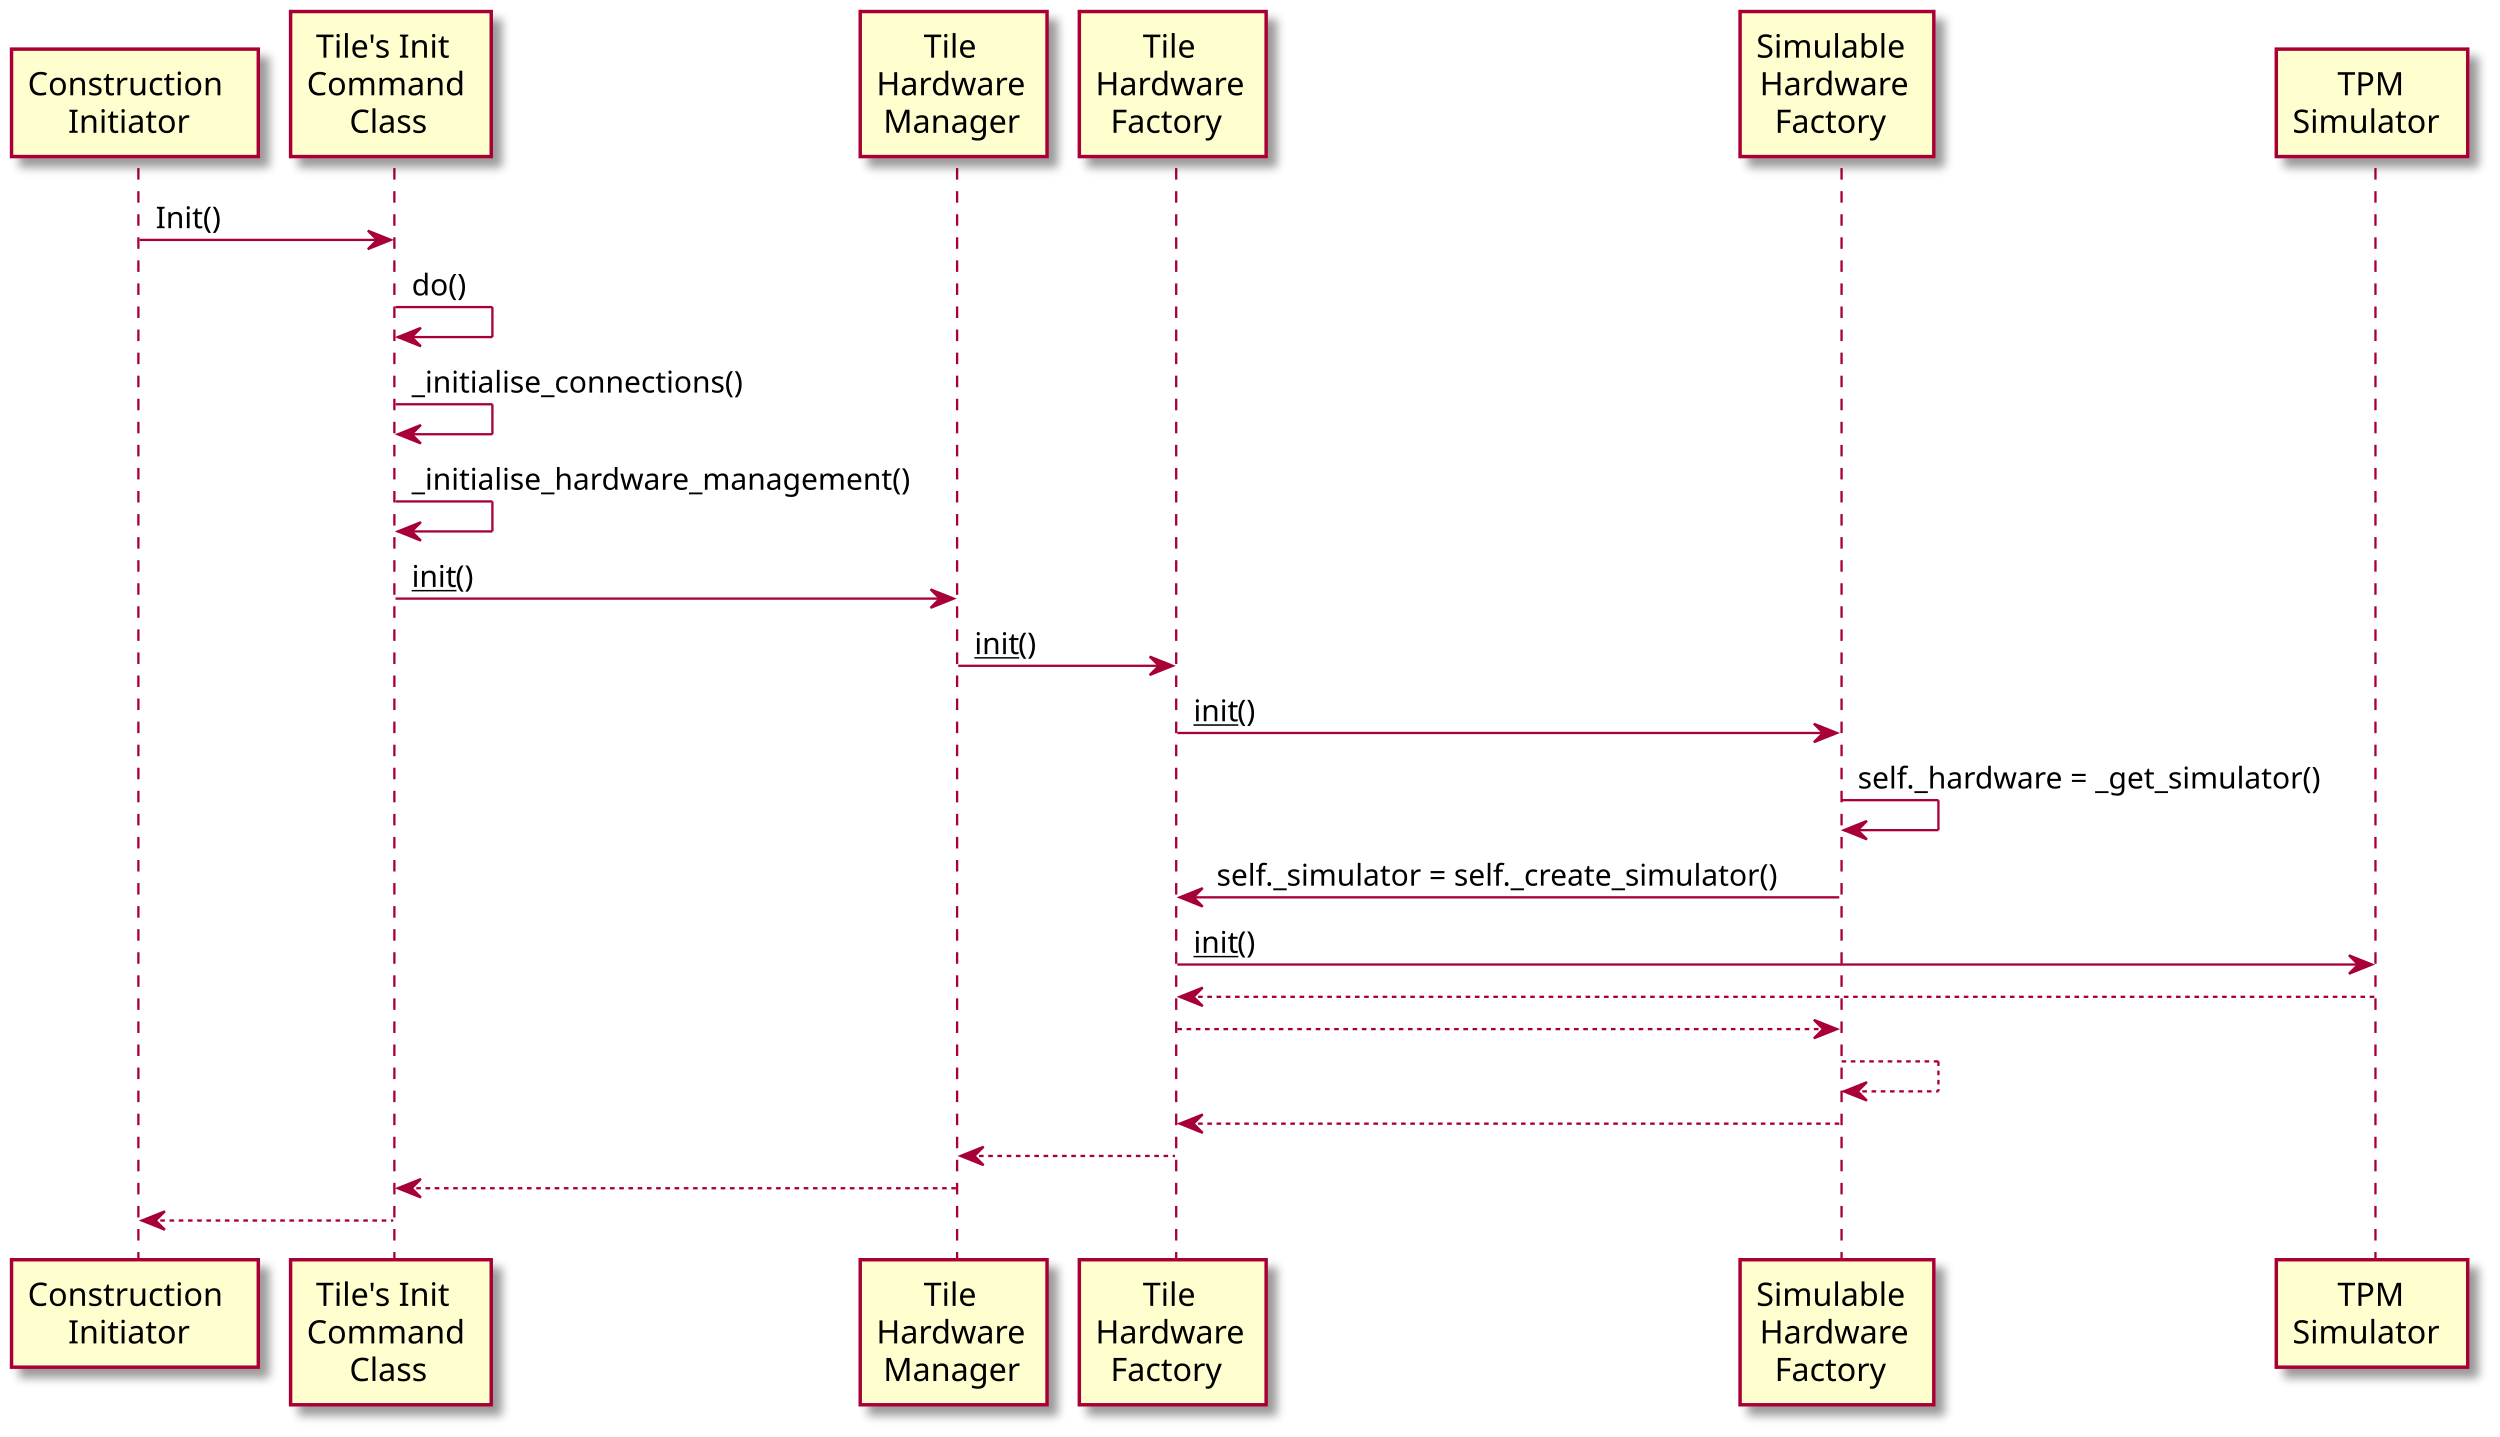
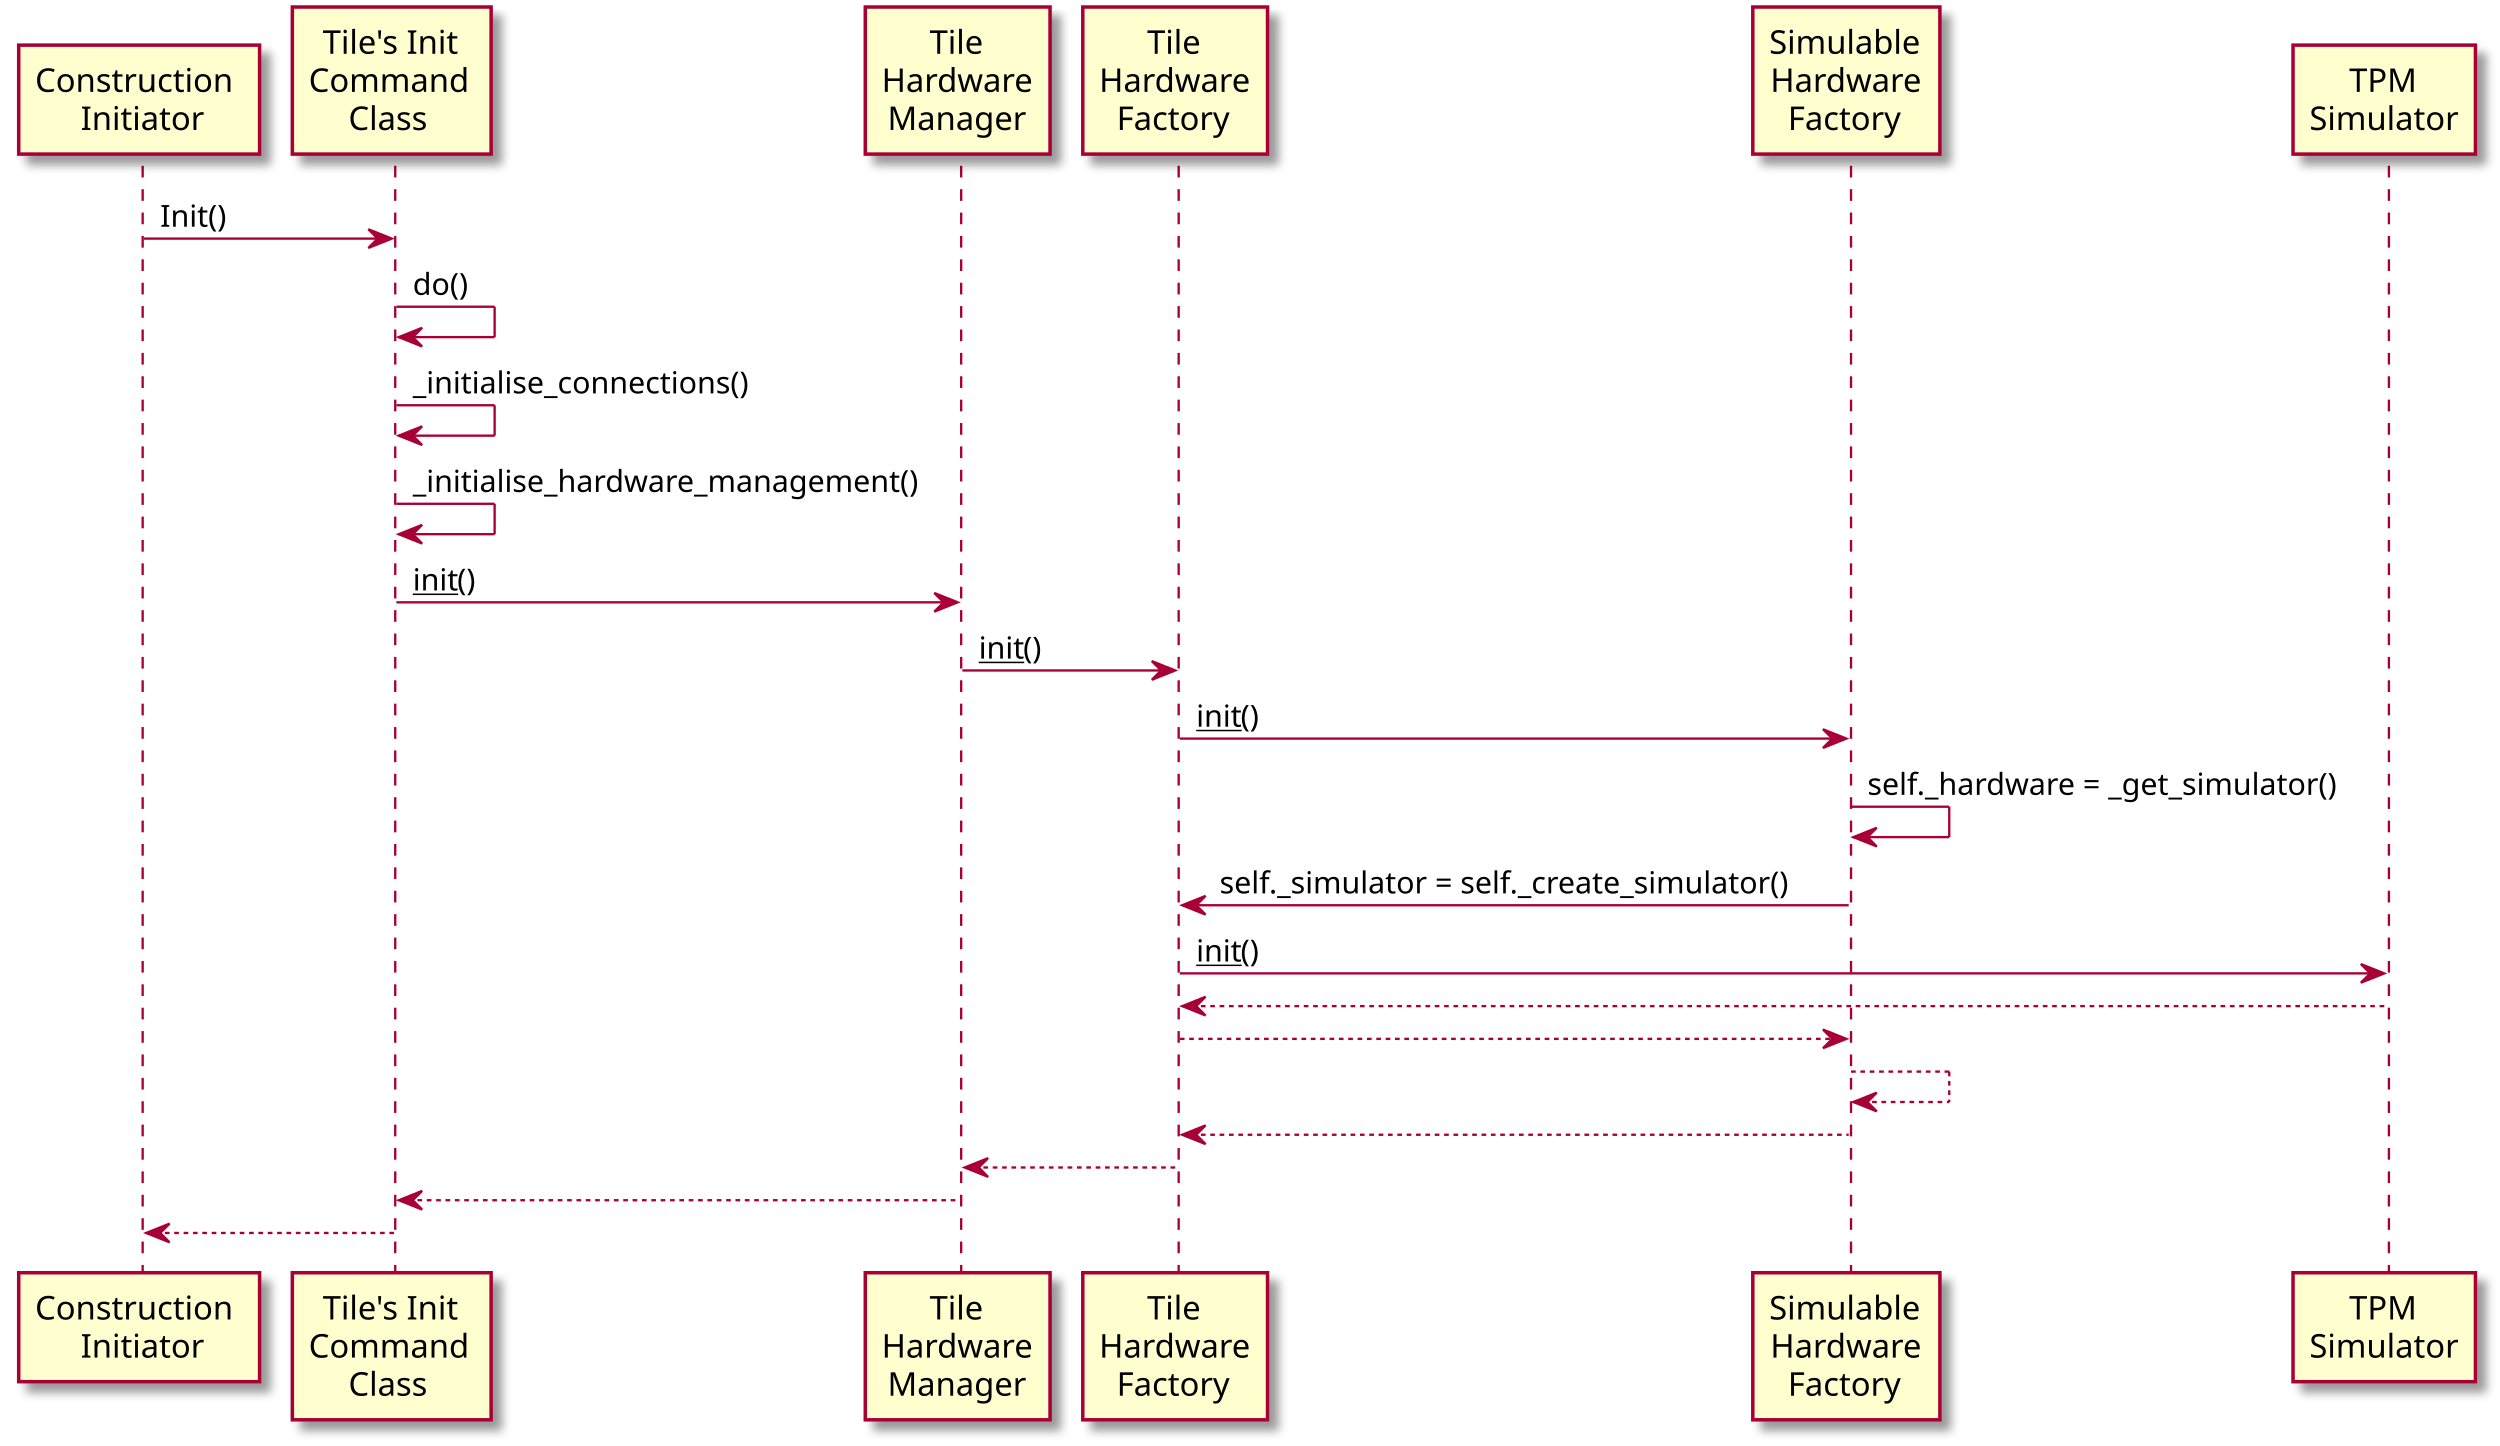
- <svg xmlns="http://www.w3.org/2000/svg" contentScriptType="application/ecmascript" contentStyleType="text/css" height="623px" preserveAspectRatio="none" style="width:1084px;height:623px;" version="1.1" viewBox="0 0 1084 623" width="1084px" zoomAndPan="magnify">
+ <svg xmlns="http://www.w3.org/2000/svg" contentScriptType="application/ecmascript" contentStyleType="text/css" height="618px" preserveAspectRatio="none" style="width:1069px;height:618px;" version="1.1" viewBox="0 0 1069 618" width="1069px" zoomAndPan="magnify">
  <defs>
    <filter height="300%" id="fk79jkzk9txon" width="300%" x="-1" y="-1">
      <feGaussianBlur result="blurOut" stdDeviation="2.0" />
      <feColorMatrix in="blurOut" result="blurOut2" type="matrix" values="0 0 0 0 0 0 0 0 0 0 0 0 0 0 0 0 0 0 .4 0" />
      <feOffset dx="4.0" dy="4.0" in="blurOut2" result="blurOut3" />
      <feBlend in="SourceGraphic" in2="blurOut3" mode="normal" />
    </filter>
  </defs>
  <g>
-     <line style="stroke:#A80036;stroke-width:1.0;stroke-dasharray:5.0,5.0;" x1="60" x2="60" y1="72.891" y2="547.219" />
-     <line style="stroke:#A80036;stroke-width:1.0;stroke-dasharray:5.0,5.0;" x1="171" x2="171" y1="72.891" y2="547.219" />
-     <line style="stroke:#A80036;stroke-width:1.0;stroke-dasharray:5.0,5.0;" x1="415" x2="415" y1="72.891" y2="547.219" />
-     <line style="stroke:#A80036;stroke-width:1.0;stroke-dasharray:5.0,5.0;" x1="510" x2="510" y1="72.891" y2="547.219" />
-     <line style="stroke:#A80036;stroke-width:1.0;stroke-dasharray:5.0,5.0;" x1="798.5" x2="798.5" y1="72.891" y2="547.219" />
-     <line style="stroke:#A80036;stroke-width:1.0;stroke-dasharray:5.0,5.0;" x1="1030" x2="1030" y1="72.891" y2="547.219" />
-     <rect fill="#FEFECE" filter="url(#fk79jkzk9txon)" height="46.594" style="stroke:#A80036;stroke-width:1.5;" width="107" x="5" y="21.297" />
-     <text fill="#000000" font-family="sans-serif" font-size="14" lengthAdjust="spacing" textLength="93" x="12" y="41.292">Construction</text>
-     <text fill="#000000" font-family="sans-serif" font-size="14" lengthAdjust="spacing" textLength="58" x="29.5" y="57.589">Initiator</text>
-     <rect fill="#FEFECE" filter="url(#fk79jkzk9txon)" height="46.594" style="stroke:#A80036;stroke-width:1.5;" width="107" x="5" y="546.219" />
-     <text fill="#000000" font-family="sans-serif" font-size="14" lengthAdjust="spacing" textLength="93" x="12" y="566.214">Construction</text>
-     <text fill="#000000" font-family="sans-serif" font-size="14" lengthAdjust="spacing" textLength="58" x="29.5" y="582.511">Initiator</text>
-     <rect fill="#FEFECE" filter="url(#fk79jkzk9txon)" height="62.891" style="stroke:#A80036;stroke-width:1.5;" width="87" x="126" y="5" />
-     <text fill="#000000" font-family="sans-serif" font-size="14" lengthAdjust="spacing" textLength="65" x="137" y="24.995">Tile's Init</text>
-     <text fill="#000000" font-family="sans-serif" font-size="14" lengthAdjust="spacing" textLength="73" x="133" y="41.292">Command</text>
-     <text fill="#000000" font-family="sans-serif" font-size="14" lengthAdjust="spacing" textLength="36" x="151.5" y="57.589">Class</text>
-     <rect fill="#FEFECE" filter="url(#fk79jkzk9txon)" height="62.891" style="stroke:#A80036;stroke-width:1.5;" width="87" x="126" y="546.219" />
-     <text fill="#000000" font-family="sans-serif" font-size="14" lengthAdjust="spacing" textLength="65" x="137" y="566.214">Tile's Init</text>
-     <text fill="#000000" font-family="sans-serif" font-size="14" lengthAdjust="spacing" textLength="73" x="133" y="582.511">Command</text>
-     <text fill="#000000" font-family="sans-serif" font-size="14" lengthAdjust="spacing" textLength="36" x="151.5" y="598.808">Class</text>
-     <rect fill="#FEFECE" filter="url(#fk79jkzk9txon)" height="62.891" style="stroke:#A80036;stroke-width:1.5;" width="81" x="373" y="5" />
-     <text fill="#000000" font-family="sans-serif" font-size="14" lengthAdjust="spacing" textLength="26" x="400.5" y="24.995">Tile</text>
-     <text fill="#000000" font-family="sans-serif" font-size="14" lengthAdjust="spacing" textLength="67" x="380" y="41.292">Hardware</text>
-     <text fill="#000000" font-family="sans-serif" font-size="14" lengthAdjust="spacing" textLength="61" x="383" y="57.589">Manager</text>
-     <rect fill="#FEFECE" filter="url(#fk79jkzk9txon)" height="62.891" style="stroke:#A80036;stroke-width:1.5;" width="81" x="373" y="546.219" />
-     <text fill="#000000" font-family="sans-serif" font-size="14" lengthAdjust="spacing" textLength="26" x="400.5" y="566.214">Tile</text>
-     <text fill="#000000" font-family="sans-serif" font-size="14" lengthAdjust="spacing" textLength="67" x="380" y="582.511">Hardware</text>
-     <text fill="#000000" font-family="sans-serif" font-size="14" lengthAdjust="spacing" textLength="61" x="383" y="598.808">Manager</text>
-     <rect fill="#FEFECE" filter="url(#fk79jkzk9txon)" height="62.891" style="stroke:#A80036;stroke-width:1.5;" width="81" x="468" y="5" />
-     <text fill="#000000" font-family="sans-serif" font-size="14" lengthAdjust="spacing" textLength="26" x="495.5" y="24.995">Tile</text>
-     <text fill="#000000" font-family="sans-serif" font-size="14" lengthAdjust="spacing" textLength="67" x="475" y="41.292">Hardware</text>
-     <text fill="#000000" font-family="sans-serif" font-size="14" lengthAdjust="spacing" textLength="54" x="481.5" y="57.589">Factory</text>
-     <rect fill="#FEFECE" filter="url(#fk79jkzk9txon)" height="62.891" style="stroke:#A80036;stroke-width:1.5;" width="81" x="468" y="546.219" />
-     <text fill="#000000" font-family="sans-serif" font-size="14" lengthAdjust="spacing" textLength="26" x="495.5" y="566.214">Tile</text>
-     <text fill="#000000" font-family="sans-serif" font-size="14" lengthAdjust="spacing" textLength="67" x="475" y="582.511">Hardware</text>
-     <text fill="#000000" font-family="sans-serif" font-size="14" lengthAdjust="spacing" textLength="54" x="481.5" y="598.808">Factory</text>
-     <rect fill="#FEFECE" filter="url(#fk79jkzk9txon)" height="62.891" style="stroke:#A80036;stroke-width:1.5;" width="84" x="754.5" y="5" />
-     <text fill="#000000" font-family="sans-serif" font-size="14" lengthAdjust="spacing" textLength="70" x="761.5" y="24.995">Simulable</text>
-     <text fill="#000000" font-family="sans-serif" font-size="14" lengthAdjust="spacing" textLength="67" x="763" y="41.292">Hardware</text>
-     <text fill="#000000" font-family="sans-serif" font-size="14" lengthAdjust="spacing" textLength="54" x="769.5" y="57.589">Factory</text>
-     <rect fill="#FEFECE" filter="url(#fk79jkzk9txon)" height="62.891" style="stroke:#A80036;stroke-width:1.5;" width="84" x="754.5" y="546.219" />
-     <text fill="#000000" font-family="sans-serif" font-size="14" lengthAdjust="spacing" textLength="70" x="761.5" y="566.214">Simulable</text>
-     <text fill="#000000" font-family="sans-serif" font-size="14" lengthAdjust="spacing" textLength="67" x="763" y="582.511">Hardware</text>
-     <text fill="#000000" font-family="sans-serif" font-size="14" lengthAdjust="spacing" textLength="54" x="769.5" y="598.808">Factory</text>
-     <rect fill="#FEFECE" filter="url(#fk79jkzk9txon)" height="46.594" style="stroke:#A80036;stroke-width:1.5;" width="83" x="987" y="21.297" />
-     <text fill="#000000" font-family="sans-serif" font-size="14" lengthAdjust="spacing" textLength="30" x="1013.5" y="41.292">TPM</text>
-     <text fill="#000000" font-family="sans-serif" font-size="14" lengthAdjust="spacing" textLength="69" x="994" y="57.589">Simulator</text>
-     <rect fill="#FEFECE" filter="url(#fk79jkzk9txon)" height="46.594" style="stroke:#A80036;stroke-width:1.5;" width="83" x="987" y="546.219" />
-     <text fill="#000000" font-family="sans-serif" font-size="14" lengthAdjust="spacing" textLength="30" x="1013.5" y="566.214">TPM</text>
-     <text fill="#000000" font-family="sans-serif" font-size="14" lengthAdjust="spacing" textLength="69" x="994" y="582.511">Simulator</text>
-     <polygon fill="#A80036" points="159.5,100.023,169.5,104.023,159.5,108.023,163.5,104.023" style="stroke:#A80036;stroke-width:1.0;" />
-     <line style="stroke:#A80036;stroke-width:1.0;" x1="60.5" x2="165.5" y1="104.023" y2="104.023" />
-     <text fill="#000000" font-family="sans-serif" font-size="13" lengthAdjust="spacing" textLength="29" x="67.5" y="98.957">Init()</text>
-     <line style="stroke:#A80036;stroke-width:1.0;" x1="171.5" x2="213.5" y1="133.156" y2="133.156" />
-     <line style="stroke:#A80036;stroke-width:1.0;" x1="213.5" x2="213.5" y1="133.156" y2="146.156" />
-     <line style="stroke:#A80036;stroke-width:1.0;" x1="172.5" x2="213.5" y1="146.156" y2="146.156" />
-     <polygon fill="#A80036" points="182.5,142.156,172.5,146.156,182.5,150.156,178.5,146.156" style="stroke:#A80036;stroke-width:1.0;" />
-     <text fill="#000000" font-family="sans-serif" font-size="13" lengthAdjust="spacing" textLength="26" x="178.5" y="128.09">do()</text>
-     <line style="stroke:#A80036;stroke-width:1.0;" x1="171.5" x2="213.5" y1="175.289" y2="175.289" />
-     <line style="stroke:#A80036;stroke-width:1.0;" x1="213.5" x2="213.5" y1="175.289" y2="188.289" />
-     <line style="stroke:#A80036;stroke-width:1.0;" x1="172.5" x2="213.5" y1="188.289" y2="188.289" />
-     <polygon fill="#A80036" points="182.5,184.289,172.5,188.289,182.5,192.289,178.5,188.289" style="stroke:#A80036;stroke-width:1.0;" />
-     <text fill="#000000" font-family="sans-serif" font-size="13" lengthAdjust="spacing" textLength="152" x="178.5" y="170.223">_initialise_connections()</text>
-     <line style="stroke:#A80036;stroke-width:1.0;" x1="171.5" x2="213.5" y1="217.422" y2="217.422" />
-     <line style="stroke:#A80036;stroke-width:1.0;" x1="213.5" x2="213.5" y1="217.422" y2="230.422" />
-     <line style="stroke:#A80036;stroke-width:1.0;" x1="172.5" x2="213.5" y1="230.422" y2="230.422" />
-     <polygon fill="#A80036" points="182.5,226.422,172.5,230.422,182.5,234.422,178.5,230.422" style="stroke:#A80036;stroke-width:1.0;" />
-     <text fill="#000000" font-family="sans-serif" font-size="13" lengthAdjust="spacing" textLength="230" x="178.5" y="212.356">_initialise_hardware_management()</text>
-     <polygon fill="#A80036" points="403.5,255.555,413.5,259.555,403.5,263.555,407.5,259.555" style="stroke:#A80036;stroke-width:1.0;" />
-     <line style="stroke:#A80036;stroke-width:1.0;" x1="171.5" x2="409.5" y1="259.555" y2="259.555" />
-     <text fill="#000000" font-family="sans-serif" font-size="13" lengthAdjust="spacing" text-decoration="underline" textLength="19" x="178.5" y="254.489">init</text>
-     <text fill="#000000" font-family="sans-serif" font-size="13" lengthAdjust="spacing" textLength="10" x="197.5" y="254.489">()</text>
-     <polygon fill="#A80036" points="498.5,284.688,508.5,288.688,498.5,292.688,502.5,288.688" style="stroke:#A80036;stroke-width:1.0;" />
-     <line style="stroke:#A80036;stroke-width:1.0;" x1="415.5" x2="504.5" y1="288.688" y2="288.688" />
-     <text fill="#000000" font-family="sans-serif" font-size="13" lengthAdjust="spacing" text-decoration="underline" textLength="19" x="422.5" y="283.622">init</text>
-     <text fill="#000000" font-family="sans-serif" font-size="13" lengthAdjust="spacing" textLength="10" x="441.5" y="283.622">()</text>
-     <polygon fill="#A80036" points="786.5,313.82,796.5,317.82,786.5,321.82,790.5,317.82" style="stroke:#A80036;stroke-width:1.0;" />
-     <line style="stroke:#A80036;stroke-width:1.0;" x1="510.5" x2="792.5" y1="317.82" y2="317.82" />
-     <text fill="#000000" font-family="sans-serif" font-size="13" lengthAdjust="spacing" text-decoration="underline" textLength="19" x="517.5" y="312.754">init</text>
-     <text fill="#000000" font-family="sans-serif" font-size="13" lengthAdjust="spacing" textLength="10" x="536.5" y="312.754">()</text>
-     <line style="stroke:#A80036;stroke-width:1.0;" x1="798.5" x2="840.5" y1="346.953" y2="346.953" />
-     <line style="stroke:#A80036;stroke-width:1.0;" x1="840.5" x2="840.5" y1="346.953" y2="359.953" />
-     <line style="stroke:#A80036;stroke-width:1.0;" x1="799.5" x2="840.5" y1="359.953" y2="359.953" />
-     <polygon fill="#A80036" points="809.5,355.953,799.5,359.953,809.5,363.953,805.5,359.953" style="stroke:#A80036;stroke-width:1.0;" />
-     <text fill="#000000" font-family="sans-serif" font-size="13" lengthAdjust="spacing" textLength="218" x="805.5" y="341.887">self._hardware = _get_simulator()</text>
-     <polygon fill="#A80036" points="521.5,385.086,511.5,389.086,521.5,393.086,517.5,389.086" style="stroke:#A80036;stroke-width:1.0;" />
-     <line style="stroke:#A80036;stroke-width:1.0;" x1="515.5" x2="797.5" y1="389.086" y2="389.086" />
-     <text fill="#000000" font-family="sans-serif" font-size="13" lengthAdjust="spacing" textLength="264" x="527.5" y="384.02">self._simulator = self._create_simulator()</text>
-     <polygon fill="#A80036" points="1018.5,414.219,1028.5,418.219,1018.5,422.219,1022.5,418.219" style="stroke:#A80036;stroke-width:1.0;" />
-     <line style="stroke:#A80036;stroke-width:1.0;" x1="510.5" x2="1024.5" y1="418.219" y2="418.219" />
-     <text fill="#000000" font-family="sans-serif" font-size="13" lengthAdjust="spacing" text-decoration="underline" textLength="19" x="517.5" y="413.153">init</text>
-     <text fill="#000000" font-family="sans-serif" font-size="13" lengthAdjust="spacing" textLength="10" x="536.5" y="413.153">()</text>
-     <polygon fill="#A80036" points="521.5,428.219,511.5,432.219,521.5,436.219,517.5,432.219" style="stroke:#A80036;stroke-width:1.0;" />
-     <line style="stroke:#A80036;stroke-width:1.0;stroke-dasharray:2.0,2.0;" x1="515.5" x2="1029.5" y1="432.219" y2="432.219" />
-     <polygon fill="#A80036" points="786.5,442.219,796.5,446.219,786.5,450.219,790.5,446.219" style="stroke:#A80036;stroke-width:1.0;" />
-     <line style="stroke:#A80036;stroke-width:1.0;stroke-dasharray:2.0,2.0;" x1="510.5" x2="792.5" y1="446.219" y2="446.219" />
-     <line style="stroke:#A80036;stroke-width:1.0;stroke-dasharray:2.0,2.0;" x1="798.5" x2="840.5" y1="460.219" y2="460.219" />
-     <line style="stroke:#A80036;stroke-width:1.0;stroke-dasharray:2.0,2.0;" x1="840.5" x2="840.5" y1="460.219" y2="473.219" />
-     <line style="stroke:#A80036;stroke-width:1.0;stroke-dasharray:2.0,2.0;" x1="799.5" x2="840.5" y1="473.219" y2="473.219" />
-     <polygon fill="#A80036" points="809.5,469.219,799.5,473.219,809.5,477.219,805.5,473.219" style="stroke:#A80036;stroke-width:1.0;" />
-     <polygon fill="#A80036" points="521.5,483.219,511.5,487.219,521.5,491.219,517.5,487.219" style="stroke:#A80036;stroke-width:1.0;" />
-     <line style="stroke:#A80036;stroke-width:1.0;stroke-dasharray:2.0,2.0;" x1="515.5" x2="797.5" y1="487.219" y2="487.219" />
-     <polygon fill="#A80036" points="426.5,497.219,416.5,501.219,426.5,505.219,422.5,501.219" style="stroke:#A80036;stroke-width:1.0;" />
-     <line style="stroke:#A80036;stroke-width:1.0;stroke-dasharray:2.0,2.0;" x1="420.5" x2="509.5" y1="501.219" y2="501.219" />
-     <polygon fill="#A80036" points="182.5,511.219,172.5,515.219,182.5,519.219,178.5,515.219" style="stroke:#A80036;stroke-width:1.0;" />
-     <line style="stroke:#A80036;stroke-width:1.0;stroke-dasharray:2.0,2.0;" x1="176.5" x2="414.5" y1="515.219" y2="515.219" />
-     <polygon fill="#A80036" points="71.5,525.219,61.5,529.219,71.5,533.219,67.5,529.219" style="stroke:#A80036;stroke-width:1.0;" />
-     <line style="stroke:#A80036;stroke-width:1.0;stroke-dasharray:2.0,2.0;" x1="65.5" x2="170.5" y1="529.219" y2="529.219" />
+     <line style="stroke: #A80036; stroke-width: 1.0; stroke-dasharray: 5.0,5.0;" x1="61" x2="61" y1="70.891" y2="545.219" />
+     <line style="stroke: #A80036; stroke-width: 1.0; stroke-dasharray: 5.0,5.0;" x1="169" x2="169" y1="70.891" y2="545.219" />
+     <line style="stroke: #A80036; stroke-width: 1.0; stroke-dasharray: 5.0,5.0;" x1="411" x2="411" y1="70.891" y2="545.219" />
+     <line style="stroke: #A80036; stroke-width: 1.0; stroke-dasharray: 5.0,5.0;" x1="504" x2="504" y1="70.891" y2="545.219" />
+     <line style="stroke: #A80036; stroke-width: 1.0; stroke-dasharray: 5.0,5.0;" x1="791.5" x2="791.5" y1="70.891" y2="545.219" />
+     <line style="stroke: #A80036; stroke-width: 1.0; stroke-dasharray: 5.0,5.0;" x1="1021.5" x2="1021.5" y1="70.891" y2="545.219" />
+     <rect fill="#FEFECE" filter="url(#fk79jkzk9txon)" height="46.594" style="stroke: #A80036; stroke-width: 1.5;" width="103" x="8" y="19.297" />
+     <text fill="#000000" font-family="sans-serif" font-size="14" lengthAdjust="spacingAndGlyphs" textLength="89" x="15" y="39.292">Construction</text>
+     <text fill="#000000" font-family="sans-serif" font-size="14" lengthAdjust="spacingAndGlyphs" textLength="50" x="34.5" y="55.589">Initiator</text>
+     <rect fill="#FEFECE" filter="url(#fk79jkzk9txon)" height="46.594" style="stroke: #A80036; stroke-width: 1.5;" width="103" x="8" y="544.219" />
+     <text fill="#000000" font-family="sans-serif" font-size="14" lengthAdjust="spacingAndGlyphs" textLength="89" x="15" y="564.214">Construction</text>
+     <text fill="#000000" font-family="sans-serif" font-size="14" lengthAdjust="spacingAndGlyphs" textLength="50" x="34.5" y="580.511">Initiator</text>
+     <rect fill="#FEFECE" filter="url(#fk79jkzk9txon)" height="62.891" style="stroke: #A80036; stroke-width: 1.5;" width="85" x="125" y="3" />
+     <text fill="#000000" font-family="sans-serif" font-size="14" lengthAdjust="spacingAndGlyphs" textLength="59" x="138" y="22.995">Tile's Init</text>
+     <text fill="#000000" font-family="sans-serif" font-size="14" lengthAdjust="spacingAndGlyphs" textLength="71" x="132" y="39.292">Command</text>
+     <text fill="#000000" font-family="sans-serif" font-size="14" lengthAdjust="spacingAndGlyphs" textLength="37" x="149" y="55.589">Class</text>
+     <rect fill="#FEFECE" filter="url(#fk79jkzk9txon)" height="62.891" style="stroke: #A80036; stroke-width: 1.5;" width="85" x="125" y="544.219" />
+     <text fill="#000000" font-family="sans-serif" font-size="14" lengthAdjust="spacingAndGlyphs" textLength="59" x="138" y="564.214">Tile's Init</text>
+     <text fill="#000000" font-family="sans-serif" font-size="14" lengthAdjust="spacingAndGlyphs" textLength="71" x="132" y="580.511">Command</text>
+     <text fill="#000000" font-family="sans-serif" font-size="14" lengthAdjust="spacingAndGlyphs" textLength="37" x="149" y="596.808">Class</text>
+     <rect fill="#FEFECE" filter="url(#fk79jkzk9txon)" height="62.891" style="stroke: #A80036; stroke-width: 1.5;" width="79" x="370" y="3" />
+     <text fill="#000000" font-family="sans-serif" font-size="14" lengthAdjust="spacingAndGlyphs" textLength="24" x="397.5" y="22.995">Tile</text>
+     <text fill="#000000" font-family="sans-serif" font-size="14" lengthAdjust="spacingAndGlyphs" textLength="65" x="377" y="39.292">Hardware</text>
+     <text fill="#000000" font-family="sans-serif" font-size="14" lengthAdjust="spacingAndGlyphs" textLength="60" x="379.5" y="55.589">Manager</text>
+     <rect fill="#FEFECE" filter="url(#fk79jkzk9txon)" height="62.891" style="stroke: #A80036; stroke-width: 1.5;" width="79" x="370" y="544.219" />
+     <text fill="#000000" font-family="sans-serif" font-size="14" lengthAdjust="spacingAndGlyphs" textLength="24" x="397.5" y="564.214">Tile</text>
+     <text fill="#000000" font-family="sans-serif" font-size="14" lengthAdjust="spacingAndGlyphs" textLength="65" x="377" y="580.511">Hardware</text>
+     <text fill="#000000" font-family="sans-serif" font-size="14" lengthAdjust="spacingAndGlyphs" textLength="60" x="379.5" y="596.808">Manager</text>
+     <rect fill="#FEFECE" filter="url(#fk79jkzk9txon)" height="62.891" style="stroke: #A80036; stroke-width: 1.5;" width="79" x="463" y="3" />
+     <text fill="#000000" font-family="sans-serif" font-size="14" lengthAdjust="spacingAndGlyphs" textLength="24" x="490.5" y="22.995">Tile</text>
+     <text fill="#000000" font-family="sans-serif" font-size="14" lengthAdjust="spacingAndGlyphs" textLength="65" x="470" y="39.292">Hardware</text>
+     <text fill="#000000" font-family="sans-serif" font-size="14" lengthAdjust="spacingAndGlyphs" textLength="50" x="477.5" y="55.589">Factory</text>
+     <rect fill="#FEFECE" filter="url(#fk79jkzk9txon)" height="62.891" style="stroke: #A80036; stroke-width: 1.5;" width="79" x="463" y="544.219" />
+     <text fill="#000000" font-family="sans-serif" font-size="14" lengthAdjust="spacingAndGlyphs" textLength="24" x="490.5" y="564.214">Tile</text>
+     <text fill="#000000" font-family="sans-serif" font-size="14" lengthAdjust="spacingAndGlyphs" textLength="65" x="470" y="580.511">Hardware</text>
+     <text fill="#000000" font-family="sans-serif" font-size="14" lengthAdjust="spacingAndGlyphs" textLength="50" x="477.5" y="596.808">Factory</text>
+     <rect fill="#FEFECE" filter="url(#fk79jkzk9txon)" height="62.891" style="stroke: #A80036; stroke-width: 1.5;" width="80" x="749.5" y="3" />
+     <text fill="#000000" font-family="sans-serif" font-size="14" lengthAdjust="spacingAndGlyphs" textLength="66" x="756.5" y="22.995">Simulable</text>
+     <text fill="#000000" font-family="sans-serif" font-size="14" lengthAdjust="spacingAndGlyphs" textLength="65" x="757" y="39.292">Hardware</text>
+     <text fill="#000000" font-family="sans-serif" font-size="14" lengthAdjust="spacingAndGlyphs" textLength="50" x="764.5" y="55.589">Factory</text>
+     <rect fill="#FEFECE" filter="url(#fk79jkzk9txon)" height="62.891" style="stroke: #A80036; stroke-width: 1.5;" width="80" x="749.5" y="544.219" />
+     <text fill="#000000" font-family="sans-serif" font-size="14" lengthAdjust="spacingAndGlyphs" textLength="66" x="756.5" y="564.214">Simulable</text>
+     <text fill="#000000" font-family="sans-serif" font-size="14" lengthAdjust="spacingAndGlyphs" textLength="65" x="757" y="580.511">Hardware</text>
+     <text fill="#000000" font-family="sans-serif" font-size="14" lengthAdjust="spacingAndGlyphs" textLength="50" x="764.5" y="596.808">Factory</text>
+     <rect fill="#FEFECE" filter="url(#fk79jkzk9txon)" height="46.594" style="stroke: #A80036; stroke-width: 1.5;" width="78" x="980.5" y="19.297" />
+     <text fill="#000000" font-family="sans-serif" font-size="14" lengthAdjust="spacingAndGlyphs" textLength="30" x="1004.5" y="39.292">TPM</text>
+     <text fill="#000000" font-family="sans-serif" font-size="14" lengthAdjust="spacingAndGlyphs" textLength="64" x="987.5" y="55.589">Simulator</text>
+     <rect fill="#FEFECE" filter="url(#fk79jkzk9txon)" height="46.594" style="stroke: #A80036; stroke-width: 1.5;" width="78" x="980.5" y="544.219" />
+     <text fill="#000000" font-family="sans-serif" font-size="14" lengthAdjust="spacingAndGlyphs" textLength="30" x="1004.5" y="564.214">TPM</text>
+     <text fill="#000000" font-family="sans-serif" font-size="14" lengthAdjust="spacingAndGlyphs" textLength="64" x="987.5" y="580.511">Simulator</text>
+     <polygon fill="#A80036" points="157.5,98.023,167.5,102.023,157.5,106.023,161.5,102.023" style="stroke: #A80036; stroke-width: 1.0;" />
+     <line style="stroke: #A80036; stroke-width: 1.0;" x1="61.5" x2="163.5" y1="102.023" y2="102.023" />
+     <text fill="#000000" font-family="sans-serif" font-size="13" lengthAdjust="spacingAndGlyphs" textLength="29" x="68.5" y="96.957">Init()</text>
+     <line style="stroke: #A80036; stroke-width: 1.0;" x1="169.5" x2="211.5" y1="131.156" y2="131.156" />
+     <line style="stroke: #A80036; stroke-width: 1.0;" x1="211.5" x2="211.5" y1="131.156" y2="144.156" />
+     <line style="stroke: #A80036; stroke-width: 1.0;" x1="170.5" x2="211.5" y1="144.156" y2="144.156" />
+     <polygon fill="#A80036" points="180.5,140.156,170.5,144.156,180.5,148.156,176.5,144.156" style="stroke: #A80036; stroke-width: 1.0;" />
+     <text fill="#000000" font-family="sans-serif" font-size="13" lengthAdjust="spacingAndGlyphs" textLength="26" x="176.5" y="126.09">do()</text>
+     <line style="stroke: #A80036; stroke-width: 1.0;" x1="169.5" x2="211.5" y1="173.289" y2="173.289" />
+     <line style="stroke: #A80036; stroke-width: 1.0;" x1="211.5" x2="211.5" y1="173.289" y2="186.289" />
+     <line style="stroke: #A80036; stroke-width: 1.0;" x1="170.5" x2="211.5" y1="186.289" y2="186.289" />
+     <polygon fill="#A80036" points="180.5,182.289,170.5,186.289,180.5,190.289,176.5,186.289" style="stroke: #A80036; stroke-width: 1.0;" />
+     <text fill="#000000" font-family="sans-serif" font-size="13" lengthAdjust="spacingAndGlyphs" textLength="152" x="176.5" y="168.223">_initialise_connections()</text>
+     <line style="stroke: #A80036; stroke-width: 1.0;" x1="169.5" x2="211.5" y1="215.422" y2="215.422" />
+     <line style="stroke: #A80036; stroke-width: 1.0;" x1="211.5" x2="211.5" y1="215.422" y2="228.422" />
+     <line style="stroke: #A80036; stroke-width: 1.0;" x1="170.5" x2="211.5" y1="228.422" y2="228.422" />
+     <polygon fill="#A80036" points="180.5,224.422,170.5,228.422,180.5,232.422,176.5,228.422" style="stroke: #A80036; stroke-width: 1.0;" />
+     <text fill="#000000" font-family="sans-serif" font-size="13" lengthAdjust="spacingAndGlyphs" textLength="228" x="176.5" y="210.356">_initialise_hardware_management()</text>
+     <polygon fill="#A80036" points="399.5,253.555,409.5,257.555,399.5,261.555,403.5,257.555" style="stroke: #A80036; stroke-width: 1.0;" />
+     <line style="stroke: #A80036; stroke-width: 1.0;" x1="169.5" x2="405.5" y1="257.555" y2="257.555" />
+     <text fill="#000000" font-family="sans-serif" font-size="13" lengthAdjust="spacingAndGlyphs" text-decoration="underline" textLength="19" x="176.5" y="252.489">init</text>
+     <text fill="#000000" font-family="sans-serif" font-size="13" lengthAdjust="spacingAndGlyphs" textLength="10" x="195.5" y="252.489">()</text>
+     <polygon fill="#A80036" points="492.5,282.688,502.5,286.688,492.5,290.688,496.5,286.688" style="stroke: #A80036; stroke-width: 1.0;" />
+     <line style="stroke: #A80036; stroke-width: 1.0;" x1="411.5" x2="498.5" y1="286.688" y2="286.688" />
+     <text fill="#000000" font-family="sans-serif" font-size="13" lengthAdjust="spacingAndGlyphs" text-decoration="underline" textLength="19" x="418.5" y="281.622">init</text>
+     <text fill="#000000" font-family="sans-serif" font-size="13" lengthAdjust="spacingAndGlyphs" textLength="10" x="437.5" y="281.622">()</text>
+     <polygon fill="#A80036" points="779.5,311.82,789.5,315.82,779.5,319.82,783.5,315.82" style="stroke: #A80036; stroke-width: 1.0;" />
+     <line style="stroke: #A80036; stroke-width: 1.0;" x1="504.5" x2="785.5" y1="315.82" y2="315.82" />
+     <text fill="#000000" font-family="sans-serif" font-size="13" lengthAdjust="spacingAndGlyphs" text-decoration="underline" textLength="19" x="511.5" y="310.754">init</text>
+     <text fill="#000000" font-family="sans-serif" font-size="13" lengthAdjust="spacingAndGlyphs" textLength="10" x="530.5" y="310.754">()</text>
+     <line style="stroke: #A80036; stroke-width: 1.0;" x1="791.5" x2="833.5" y1="344.953" y2="344.953" />
+     <line style="stroke: #A80036; stroke-width: 1.0;" x1="833.5" x2="833.5" y1="344.953" y2="357.953" />
+     <line style="stroke: #A80036; stroke-width: 1.0;" x1="792.5" x2="833.5" y1="357.953" y2="357.953" />
+     <polygon fill="#A80036" points="802.5,353.953,792.5,357.953,802.5,361.953,798.5,357.953" style="stroke: #A80036; stroke-width: 1.0;" />
+     <text fill="#000000" font-family="sans-serif" font-size="13" lengthAdjust="spacingAndGlyphs" textLength="216" x="798.5" y="339.887">self._hardware = _get_simulator()</text>
+     <polygon fill="#A80036" points="515.5,383.086,505.5,387.086,515.5,391.086,511.5,387.086" style="stroke: #A80036; stroke-width: 1.0;" />
+     <line style="stroke: #A80036; stroke-width: 1.0;" x1="509.5" x2="790.5" y1="387.086" y2="387.086" />
+     <text fill="#000000" font-family="sans-serif" font-size="13" lengthAdjust="spacingAndGlyphs" textLength="263" x="521.5" y="382.02">self._simulator = self._create_simulator()</text>
+     <polygon fill="#A80036" points="1009.5,412.219,1019.5,416.219,1009.5,420.219,1013.5,416.219" style="stroke: #A80036; stroke-width: 1.0;" />
+     <line style="stroke: #A80036; stroke-width: 1.0;" x1="504.5" x2="1015.5" y1="416.219" y2="416.219" />
+     <text fill="#000000" font-family="sans-serif" font-size="13" lengthAdjust="spacingAndGlyphs" text-decoration="underline" textLength="19" x="511.5" y="411.153">init</text>
+     <text fill="#000000" font-family="sans-serif" font-size="13" lengthAdjust="spacingAndGlyphs" textLength="10" x="530.5" y="411.153">()</text>
+     <polygon fill="#A80036" points="515.5,426.219,505.5,430.219,515.5,434.219,511.5,430.219" style="stroke: #A80036; stroke-width: 1.0;" />
+     <line style="stroke: #A80036; stroke-width: 1.0; stroke-dasharray: 2.0,2.0;" x1="509.5" x2="1020.5" y1="430.219" y2="430.219" />
+     <polygon fill="#A80036" points="779.5,440.219,789.5,444.219,779.5,448.219,783.5,444.219" style="stroke: #A80036; stroke-width: 1.0;" />
+     <line style="stroke: #A80036; stroke-width: 1.0; stroke-dasharray: 2.0,2.0;" x1="504.5" x2="785.5" y1="444.219" y2="444.219" />
+     <line style="stroke: #A80036; stroke-width: 1.0; stroke-dasharray: 2.0,2.0;" x1="791.5" x2="833.5" y1="458.219" y2="458.219" />
+     <line style="stroke: #A80036; stroke-width: 1.0; stroke-dasharray: 2.0,2.0;" x1="833.5" x2="833.5" y1="458.219" y2="471.219" />
+     <line style="stroke: #A80036; stroke-width: 1.0; stroke-dasharray: 2.0,2.0;" x1="792.5" x2="833.5" y1="471.219" y2="471.219" />
+     <polygon fill="#A80036" points="802.5,467.219,792.5,471.219,802.5,475.219,798.5,471.219" style="stroke: #A80036; stroke-width: 1.0;" />
+     <polygon fill="#A80036" points="515.5,481.219,505.5,485.219,515.5,489.219,511.5,485.219" style="stroke: #A80036; stroke-width: 1.0;" />
+     <line style="stroke: #A80036; stroke-width: 1.0; stroke-dasharray: 2.0,2.0;" x1="509.5" x2="790.5" y1="485.219" y2="485.219" />
+     <polygon fill="#A80036" points="422.5,495.219,412.5,499.219,422.5,503.219,418.5,499.219" style="stroke: #A80036; stroke-width: 1.0;" />
+     <line style="stroke: #A80036; stroke-width: 1.0; stroke-dasharray: 2.0,2.0;" x1="416.5" x2="503.5" y1="499.219" y2="499.219" />
+     <polygon fill="#A80036" points="180.5,509.219,170.5,513.219,180.5,517.219,176.5,513.219" style="stroke: #A80036; stroke-width: 1.0;" />
+     <line style="stroke: #A80036; stroke-width: 1.0; stroke-dasharray: 2.0,2.0;" x1="174.5" x2="410.5" y1="513.219" y2="513.219" />
+     <polygon fill="#A80036" points="72.5,523.219,62.5,527.219,72.5,531.219,68.5,527.219" style="stroke: #A80036; stroke-width: 1.0;" />
+     <line style="stroke: #A80036; stroke-width: 1.0; stroke-dasharray: 2.0,2.0;" x1="66.5" x2="168.5" y1="527.219" y2="527.219" />
  </g>
</svg>
